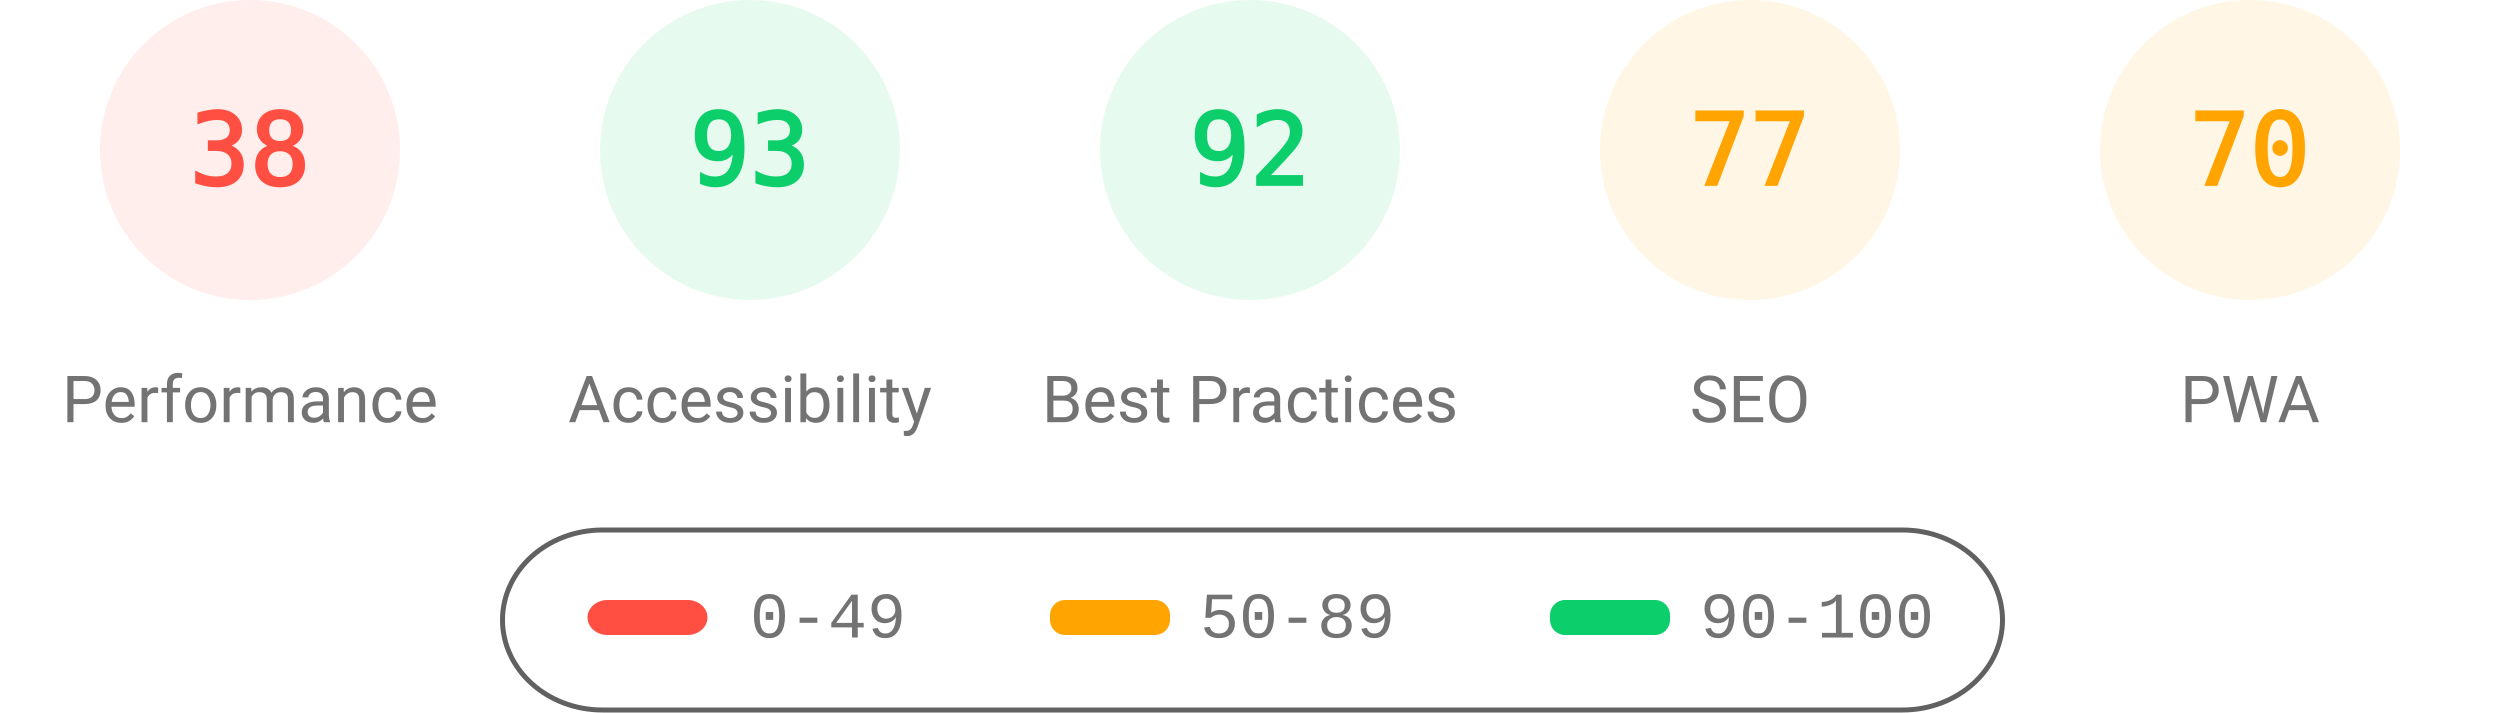
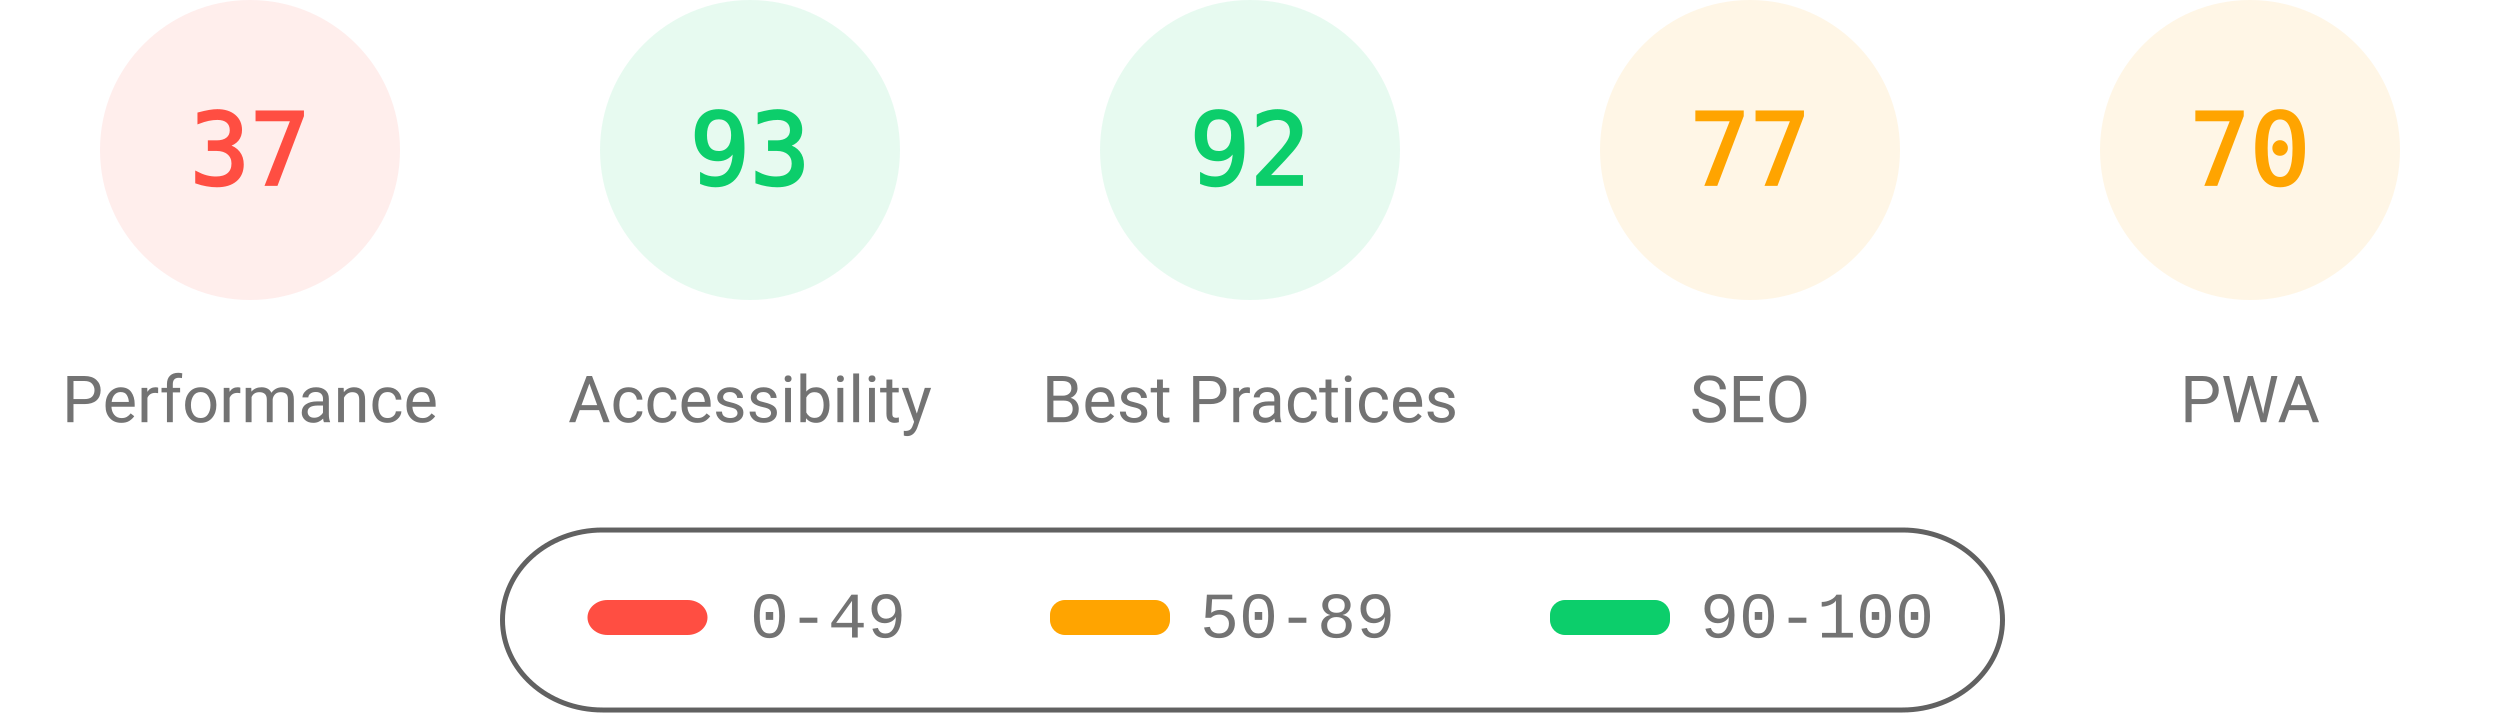
<svg xmlns="http://www.w3.org/2000/svg" fill="none" width="1000" height="285">
  <style>.gauge-base{opacity:.1}.gauge-arc{fill:none;animation-delay:250ms;stroke-linecap:round;transform:rotate(-90deg);transform-origin:100px 60px;animation:load-gauge 1s ease forwards}.guage-text{font-size:40px;font-family:monospace;text-align:center}.guage-red{color:#ff4e42;fill:#ff4e42;stroke:#ff4e42}.guage-orange{color:#ffa400;fill:#ffa400;stroke:#ffa400}.guage-green{color:#0cce6b;fill:#0cce6b;stroke:#0cce6b}.guage-undefined{color:#5c5c5c;fill:#5c5c5c;stroke:#5c5c5c}.guage-title{color:#737373;fill:#737373;stroke:none;font-size:26px;line-height:26px;font-family:Roboto,Halvetica,Arial,sans-serif}@keyframes load-gauge{from{stroke-dasharray:0 352.858}}</style>
  <svg class="guage-div guage-perf guage-red" viewBox="0 0 200 200" width="200" height="200">
    <circle class="gauge-base" r="56" cx="100" cy="60" stroke-width="8" />
-     <circle class="gauge-arc guage-arc-1" r="56" cx="100" cy="60" stroke-width="8" style="stroke-dasharray:133.706,351.858" />
-     <text class="guage-text" x="100" y="60" alignment-baseline="central" dominant-baseline="central" text-anchor="middle">38</text>
+     <circle class="gauge-arc guage-arc-1" r="56" cx="100" cy="60" stroke-width="8" style="stroke-dasharray:130.187,351.858" />
+     <text class="guage-text" x="100" y="60" alignment-baseline="central" dominant-baseline="central" text-anchor="middle">37</text>
    <text class="guage-title" x="100" y="160" alignment-baseline="central" dominant-baseline="central" text-anchor="middle">Performance</text>
  </svg>
  <svg class="guage-div guage-acc guage-green" viewBox="0 0 200 200" width="200" height="200" x="200">
    <circle class="gauge-base" r="56" cx="100" cy="60" stroke-width="8" />
    <circle class="gauge-arc guage-arc-2" r="56" cx="100" cy="60" stroke-width="8" style="stroke-dasharray:327.228,351.858" />
    <text class="guage-text" x="100" y="60" alignment-baseline="central" dominant-baseline="central" text-anchor="middle">93</text>
    <text class="guage-title" x="100" y="160" alignment-baseline="central" dominant-baseline="central" text-anchor="middle">Accessibility</text>
  </svg>
  <svg class="guage-div guage-best guage-green" viewBox="0 0 200 200" width="200" height="200" x="400">
    <circle class="gauge-base" r="56" cx="100" cy="60" stroke-width="8" />
    <circle class="gauge-arc guage-arc-3" r="56" cx="100" cy="60" stroke-width="8" style="stroke-dasharray:323.709,351.858" />
    <text class="guage-text" x="100" y="60" alignment-baseline="central" dominant-baseline="central" text-anchor="middle">92</text>
    <text class="guage-title" x="100" y="160" alignment-baseline="central" dominant-baseline="central" text-anchor="middle">Best Practices</text>
  </svg>
  <svg class="guage-div guage-seo guage-orange" viewBox="0 0 200 200" width="200" height="200" x="600">
    <circle class="gauge-base" r="56" cx="100" cy="60" stroke-width="8" />
    <circle class="gauge-arc guage-arc-4" r="56" cx="100" cy="60" stroke-width="8" style="stroke-dasharray:270.931,351.858" />
    <text class="guage-text" x="100" y="60" alignment-baseline="central" dominant-baseline="central" text-anchor="middle">77</text>
    <text class="guage-title" x="100" y="160" alignment-baseline="central" dominant-baseline="central" text-anchor="middle">SEO</text>
  </svg>
  <svg class="guage-div guage-pwa guage-orange" viewBox="0 0 200 200" width="200" height="200" x="800">
    <circle class="gauge-base" r="56" cx="100" cy="60" stroke-width="8" />
    <circle class="gauge-arc guage-arc-4" r="56" cx="100" cy="60" stroke-width="8" style="stroke-dasharray:246.301,351.858" />
    <text class="guage-text" x="100" y="60" alignment-baseline="central" dominant-baseline="central" text-anchor="middle">70</text>
    <text class="guage-title" x="100" y="160" alignment-baseline="central" dominant-baseline="central" text-anchor="middle">PWA</text>
  </svg>
  <svg width="604" height="76" x="200" y="210">
    <path fill="none" id="canvas_background" d="M-1-1h604v80H-1z" />
    <rect fill-opacity="0" stroke="#616161" stroke-width="2" rx="40" id="svg_2" height="72" width="600" y="2" x="1" fill="#000" />
    <rect stroke="#000" rx="8" id="svg_3" height="14" width="48" y="30" x="35" stroke-opacity="null" stroke-width="0" fill="#ff4e42" />
    <rect stroke="#000" rx="6" id="svg_4" height="14" width="48" y="30" x="220" stroke-opacity="null" stroke-width="0" fill="#ffa400" />
    <rect stroke="#000" rx="6" id="svg_5" height="14" width="48" y="30" x="420" stroke-opacity="null" stroke-width="0" fill="#0cce6b" />
    <text xml:space="preserve" text-anchor="start" font-family="'Courier New', Courier, monospace" font-size="26" id="svg_6" y="45" x="100" stroke-opacity="null" stroke-width="0" stroke="#000" fill="#737373">0-49</text>
    <text xml:space="preserve" text-anchor="start" font-family="'Courier New', Courier, monospace" font-size="26" id="svg_7" y="45" x="280" stroke-opacity="null" stroke-width="0" stroke="#000" fill="#737373">50-89</text>
    <text xml:space="preserve" text-anchor="start" font-family="'Courier New', Courier, monospace" font-size="26" id="svg_8" y="45" x="480" stroke-opacity="null" stroke-width="0" stroke="#000" fill="#737373">90-100</text>
  </svg>
</svg>
